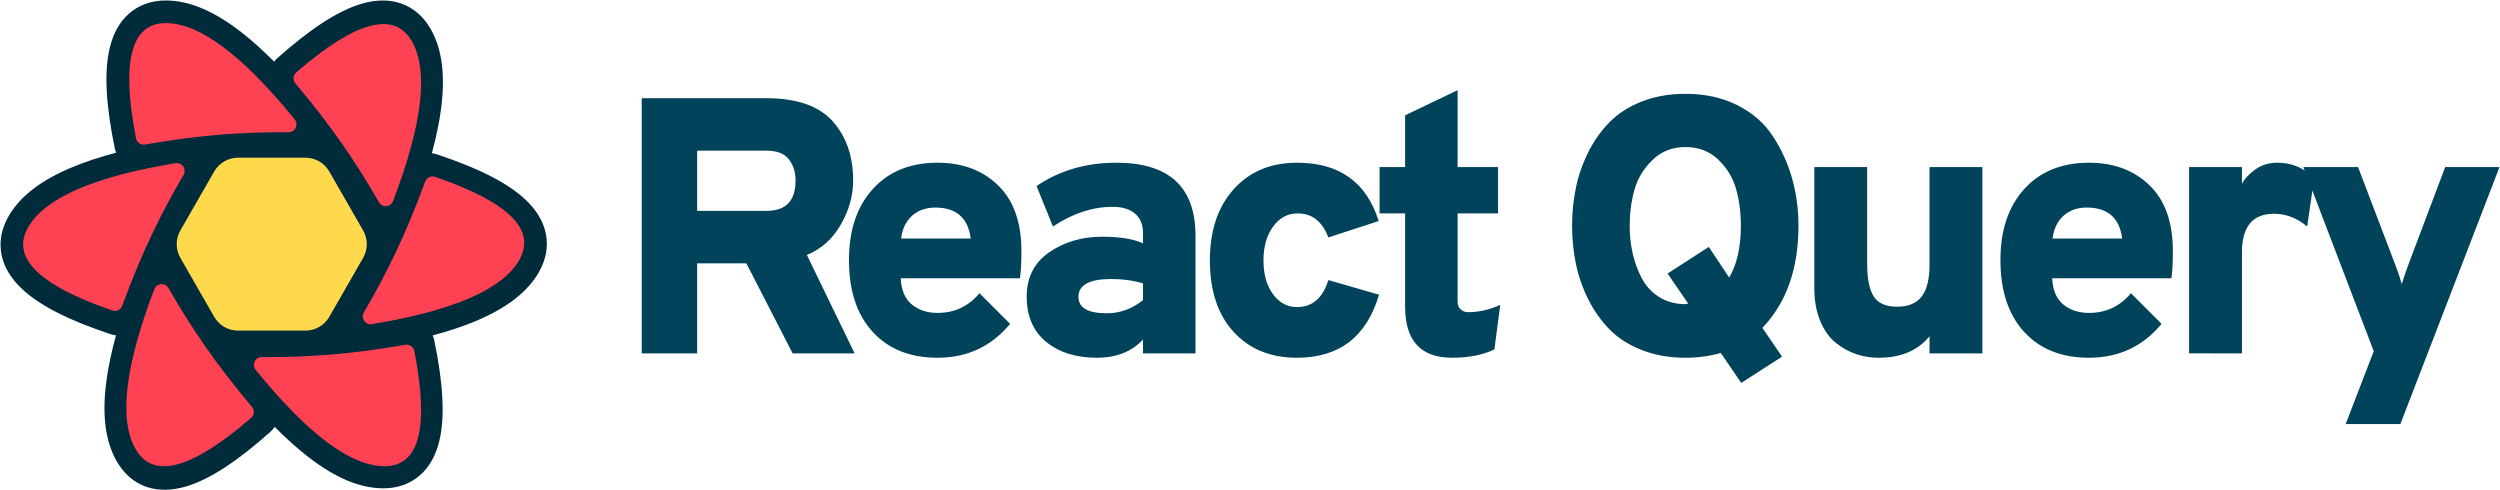
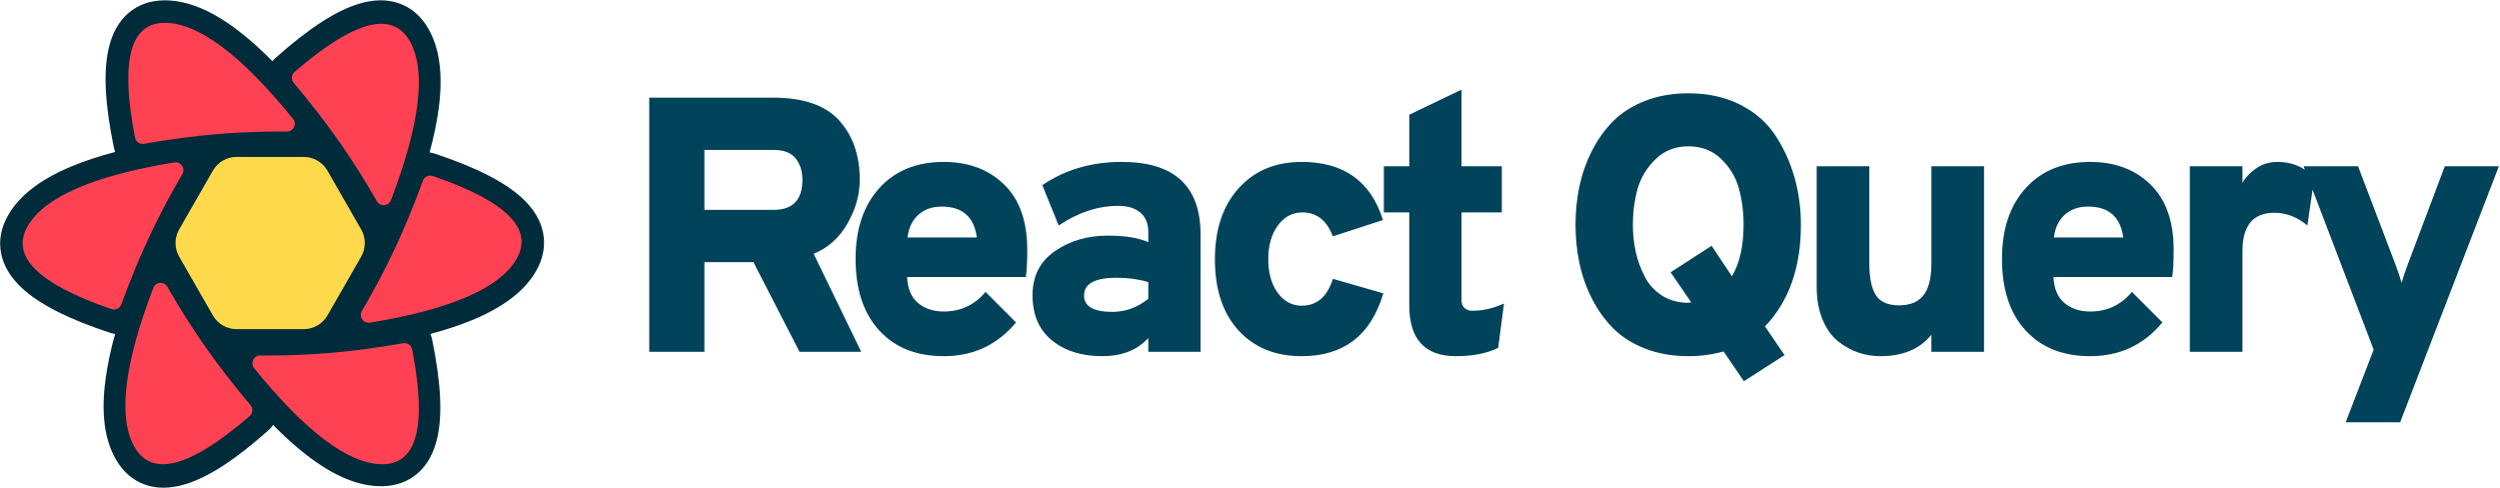
- <svg xmlns="http://www.w3.org/2000/svg" width="4496" height="881" viewBox="0 0 4496 881" fill="none">
-   <path d="M1253.73 635.495V473.57H1342.23L1425.49 635.495H1536.94L1451.06 458.485C1476.84 448.005 1497.17 429.863 1512.02 404.078C1526.89 378.292 1534.31 351.856 1534.31 324.749C1534.31 281.051 1521.97 245.429 1497.27 217.891C1472.58 190.362 1432.7 176.589 1377.63 176.589H1154.08V635.495H1253.73ZM1378.94 379.164H1253.73V270.994H1378.94C1397.3 270.994 1410.52 276.128 1418.6 286.406C1426.69 296.674 1430.73 309.452 1430.73 324.749C1430.73 361.032 1413.47 379.173 1378.95 379.173M1686.11 643.368C1739.43 643.368 1782.92 623.051 1816.57 582.409L1761.5 527.334C1741.84 550.935 1716.7 562.736 1686.11 562.736C1667.32 562.736 1651.8 557.602 1639.57 547.324C1627.33 537.065 1620.77 521.433 1619.89 500.456H1834.27C1836.02 489.096 1836.9 472.707 1836.9 451.29C1836.9 399.719 1822.91 360.38 1794.94 333.283C1766.96 306.185 1730.69 292.641 1686.11 292.641C1637.16 292.641 1598.37 308.369 1569.74 339.843C1541.12 371.309 1526.8 413.923 1526.8 467.678C1526.8 522.746 1541.01 565.8 1569.42 596.826C1597.83 627.86 1636.72 643.368 1686.11 643.368ZM1745.77 429.009H1620.56C1622.74 411.528 1629.29 397.869 1640.22 388.033C1651.14 378.205 1665.13 373.282 1682.17 373.282C1719.76 373.282 1740.96 391.863 1745.77 429.009ZM1972.3 643.386C2007.7 643.386 2035.44 632.466 2055.55 610.608V635.513H2149.96V423.743C2149.96 336.338 2102.53 292.632 2007.7 292.632C1953.06 292.632 1905.21 306.616 1864.12 334.586L1893.62 407.354C1929.02 383.752 1964.86 371.952 2001.15 371.952C2018.19 371.952 2031.51 376.003 2041.13 384.078C2050.74 392.172 2055.55 403.858 2055.55 419.155V437.516C2038.07 429.643 2013.6 425.716 1982.12 425.716C1945.85 425.716 1914.16 434.998 1887.07 453.57C1859.97 472.152 1846.42 498.704 1846.42 533.225C1846.42 568.627 1858.11 595.839 1881.49 614.853C1904.87 633.857 1935.14 643.368 1972.29 643.368M1990.64 563.387C1956.55 563.387 1939.5 553.551 1939.5 533.886C1939.5 512.468 1959.17 501.76 1998.5 501.76C2019.05 501.76 2038.06 504.384 2055.54 509.624V539.786C2035.88 555.514 2014.24 563.387 1990.64 563.387ZM2332.54 643.368C2408.59 643.368 2457.76 605.562 2480.05 529.949L2388.92 503.723C2378.87 536.07 2360.08 552.247 2332.54 552.247C2315.06 552.247 2300.64 544.48 2289.28 528.963C2277.92 513.455 2272.23 493.235 2272.23 468.321C2272.23 443.416 2278.02 423.091 2289.6 407.354C2301.18 391.626 2315.93 383.753 2333.85 383.753C2359.64 383.753 2378 398.178 2388.92 427.028L2479.4 397.526C2457.54 327.593 2408.59 292.632 2332.54 292.632C2285.34 292.632 2247.43 308.475 2218.8 340.16C2190.18 371.846 2175.86 414.575 2175.86 468.321C2175.86 522.957 2190.06 565.791 2218.48 596.817C2246.88 627.851 2284.91 643.368 2332.54 643.368ZM2611.51 643.368C2641.67 643.368 2667.02 638.348 2687.56 628.291L2698.05 548.311C2678.82 557.047 2659.59 561.415 2640.36 561.415C2635.12 561.415 2630.63 559.777 2626.92 556.501C2623.21 553.225 2621.35 548.522 2621.35 542.41V383.753H2694.12V300.496H2621.35V162.164L2526.95 207.403V300.496H2481.05V383.753H2526.94V551.587C2526.94 612.774 2555.14 643.368 2611.51 643.368ZM3131.43 688.598L3204.85 641.395L3169.45 589.613C3212.72 544.594 3234.35 483.407 3234.35 406.042C3234.35 376.329 3230.53 347.919 3222.88 320.821C3215.34 293.972 3203.74 268.436 3188.46 245.103C3173.17 221.713 3151.97 203.14 3124.88 189.376C3097.77 175.611 3066.53 168.725 3031.13 168.725C3002.28 168.725 2976.16 173.313 2952.78 182.489C2929.4 191.665 2910.06 204.012 2894.77 219.529C2879.47 235.046 2866.68 253.082 2856.41 273.619C2846.24 293.868 2838.75 315.354 2834.12 337.536C2829.49 360.078 2827.18 383.037 2827.24 406.051C2827.24 429.652 2829.53 452.478 2834.12 474.556C2838.75 496.738 2846.24 518.224 2856.41 538.474C2866.68 559.011 2879.47 577.046 2894.77 592.554C2910.06 608.072 2929.4 620.418 2952.78 629.595C2976.16 638.78 3002.28 643.368 3031.13 643.368C3052.61 643.416 3074 640.548 3094.71 634.843L3131.43 688.598ZM3031.13 546.99C3013.2 546.99 2997.47 542.736 2983.92 534.211C2970.56 525.887 2959.69 514.109 2952.46 500.122C2945.04 485.939 2939.53 470.837 2936.07 455.208C2932.53 439.061 2930.77 422.573 2930.82 406.042C2930.82 383.321 2933.66 361.789 2939.34 341.473C2945.02 321.147 2955.84 303.226 2971.8 287.709C2987.75 272.201 3007.52 264.442 3031.13 264.442C3054.73 264.442 3074.39 271.981 3090.13 287.057C3105.86 302.134 3116.57 319.835 3122.25 340.16C3127.94 360.486 3130.77 382.44 3130.77 406.042C3130.77 444.509 3123.78 475.534 3109.79 499.135L3073.08 444.068L2999 491.923L3036.37 546.347H3033.09L3031.13 546.99ZM3378.28 643.368C3418.48 643.368 3449.08 630.475 3470.06 604.69V635.495H3565.12V300.496H3470.06V476.186C3470.06 501.98 3465.36 520.993 3455.97 533.225C3446.56 545.466 3431.81 551.587 3411.71 551.587C3391.6 551.587 3377.63 545.466 3369.75 533.225C3361.89 520.984 3357.95 501.54 3357.95 474.882V300.496H3262.89V518.148C3262.89 540.869 3266.51 560.763 3273.71 577.804C3280.92 594.853 3290.42 607.966 3302.23 617.142C3314.03 626.319 3326.27 632.994 3338.94 637.133C3351.62 641.29 3364.72 643.368 3378.28 643.368ZM3756.9 643.368C3810.21 643.368 3853.7 623.043 3887.35 582.401L3832.29 527.325C3812.61 550.926 3787.49 562.727 3756.9 562.727C3738.1 562.727 3722.58 557.593 3710.34 547.316C3698.1 537.056 3691.55 521.425 3690.68 500.447H3905.06C3906.8 489.087 3907.68 472.698 3907.68 451.281C3907.68 399.71 3893.7 360.371 3865.72 333.274C3837.75 306.176 3801.47 292.632 3756.9 292.632C3707.94 292.632 3669.16 308.36 3640.53 339.835C3611.9 371.3 3597.59 413.915 3597.59 467.67C3597.59 522.737 3611.79 565.791 3640.2 596.817C3668.61 627.851 3707.51 643.368 3756.89 643.368M3816.54 428.992H3691.32C3693.51 411.511 3700.07 397.852 3711 388.015C3721.92 378.187 3735.91 373.264 3752.95 373.264C3790.54 373.264 3811.73 391.846 3816.54 428.992ZM4031.92 635.504V453.896C4031.92 407.565 4051.15 384.404 4089.6 384.404C4111.03 384.404 4130.91 392.048 4149.27 407.345L4161.73 320.813C4143.81 302.02 4121.73 292.623 4095.5 292.623C4080.22 292.623 4066.88 296.771 4055.52 305.075C4044.16 313.38 4036.29 321.896 4031.92 330.641V300.487H3936.86V635.486L4031.92 635.504ZM4316.79 762.678L4495.12 300.496H4397.43L4329.91 479.47C4325.1 492.583 4321.6 503.072 4319.43 510.936C4317.23 503.072 4313.74 492.583 4308.93 479.47L4240.75 300.496H4142.42L4268.94 631.567L4218.46 762.678H4316.79Z" fill="#00435B" />
-   <path d="M607.291 547.706L588.445 580.431C585.655 585.274 581.639 589.296 576.8 592.093C571.961 594.89 566.47 596.362 560.881 596.362H416.507C410.917 596.361 405.426 594.887 400.587 592.089C395.748 589.291 391.732 585.267 388.943 580.422L370.097 547.706H607.291ZM660.042 456.092L626.815 513.792H350.573L317.337 456.092H660.042ZM628.039 366.512L660.095 422.187H317.293L349.358 366.512H628.039ZM560.881 281.82C572.25 281.82 582.765 287.897 588.445 297.76L608.506 332.599H368.882L388.943 297.76C391.732 292.915 395.748 288.891 400.587 286.093C405.426 283.295 410.917 281.821 416.507 281.82H560.881Z" fill="#00435B" />
-   <path d="M206.393 266.638C190.401 189.088 186.966 129.609 197.305 86.422C203.452 60.733 214.698 39.782 231.791 24.662C249.836 8.704 272.653 0.867 298.28 0.867C340.569 0.867 385.024 20.153 432.535 56.788C451.909 71.733 472.023 89.742 492.912 110.833C494.568 108.693 496.453 106.668 498.549 104.801C557.587 52.182 607.309 19.484 649.827 6.881C675.101 -0.613 698.843 -1.326 720.455 5.948C743.281 13.627 761.458 29.497 774.289 51.733C795.459 88.43 801.043 136.645 793.152 196.177C789.929 220.448 784.434 246.876 776.658 275.523C779.59 275.876 782.532 276.519 785.438 277.487C860.363 302.322 913.414 329.014 945.54 359.529C964.65 377.679 977.129 397.89 981.637 420.267C986.393 443.877 981.752 467.558 968.938 489.785C947.812 526.42 908.966 555.323 853.609 578.211C831.381 587.405 806.23 595.727 778.137 603.213C779.423 606.11 780.418 609.184 781.078 612.407C797.071 689.957 800.506 749.436 790.167 792.623C784.02 818.311 772.783 839.262 755.689 854.383C737.645 870.34 714.827 878.178 689.2 878.178C646.912 878.178 602.456 858.892 554.945 822.257C535.36 807.154 515.026 788.915 493.899 767.542C491.732 770.941 489.055 774.103 485.903 776.912C426.855 829.531 377.142 862.229 334.607 874.84C309.332 882.326 285.59 883.048 263.979 875.774C241.161 868.095 222.976 852.216 210.145 829.98C188.983 793.292 183.4 745.077 191.29 685.545C194.619 660.393 200.405 632.926 208.63 603.081C205.353 602.748 202.122 602.057 198.996 601.02C124.07 576.186 71.02 549.502 38.903 518.979C19.793 500.829 7.314 480.618 2.796 458.241C-1.959 434.63 2.682 410.95 15.495 388.722C36.631 352.087 75.476 323.184 130.834 300.305C153.713 290.829 179.71 282.287 208.815 274.625C207.761 272.043 206.947 269.369 206.385 266.638" fill="#002B3B" />
-   <path d="M728.82 620.034C732.394 619.4 736.075 620.166 739.1 622.173C742.125 624.18 744.262 627.273 745.068 630.813L745.156 631.253L745.949 635.366C771.708 770.757 753.566 838.443 691.533 838.443C630.848 838.443 553.588 780.69 459.755 665.158C458.093 663.104 457.039 660.626 456.713 658.004C456.387 655.381 456.802 652.72 457.912 650.322C459.021 647.924 460.78 645.884 462.989 644.435C465.198 642.985 467.769 642.183 470.411 642.12H470.851L475.801 642.147C515.28 642.358 553.659 640.984 590.945 638.016C634.96 634.511 680.913 628.523 728.82 620.034ZM302.815 517.693L303.053 518.09L305.527 522.422C324.831 556.068 345.55 588.881 367.63 620.773C392.993 657.311 421.5 694.299 453.177 731.735C455.529 734.514 456.718 738.093 456.497 741.727C456.275 745.361 454.66 748.769 451.988 751.241L451.636 751.567L448.439 754.306C343.642 844.097 275.532 862.027 244.102 808.087C213.332 755.284 224.49 659.275 277.567 520.062C278.506 517.596 280.116 515.441 282.217 513.843C284.317 512.245 286.823 511.266 289.451 511.019C292.079 510.771 294.723 511.265 297.085 512.443C299.447 513.621 301.432 515.445 302.815 517.693ZM782.002 317.909L782.425 318.05L786.37 319.406C915.729 364.408 964.878 413.856 933.809 467.761C903.426 520.476 815.097 558.864 668.839 582.914C666.187 583.351 663.466 583.023 660.994 581.968C658.523 580.914 656.403 579.177 654.883 576.96C653.364 574.744 652.507 572.14 652.415 569.454C652.322 566.768 652.998 564.112 654.361 561.796C674.767 527.179 693.652 491.688 710.96 455.423C730 415.415 747.86 372.466 764.557 326.584C765.769 323.248 768.192 320.49 771.344 318.858C774.496 317.226 778.147 316.841 781.571 317.777L782.002 317.909ZM325.078 295.259C331.806 299.222 334.06 307.879 330.097 314.607C309.691 349.227 290.806 384.721 273.498 420.989C254.458 460.997 236.59 503.946 219.893 549.828C218.653 553.234 216.152 556.033 212.907 557.648C209.662 559.262 205.92 559.568 202.456 558.503L202.024 558.362L198.079 556.997C68.729 511.996 19.58 462.556 50.65 408.651C81.032 355.927 169.352 317.539 315.619 293.498C318.878 292.969 322.224 293.586 325.078 295.259ZM740.356 73.635C771.117 126.439 759.968 222.438 706.892 361.651C705.953 364.118 704.342 366.272 702.241 367.871C700.141 369.469 697.635 370.447 695.007 370.695C692.38 370.942 689.735 370.449 687.373 369.271C685.011 368.093 683.027 366.277 681.644 364.029L681.406 363.624L678.922 359.3C659.622 325.654 638.905 292.841 616.828 260.949C591.465 224.402 562.95 187.415 531.281 149.978C528.928 147.201 527.738 143.622 527.957 139.988C528.177 136.355 529.791 132.946 532.462 130.472L532.823 130.155L536.011 127.407C640.808 37.616 708.935 19.704 740.356 73.635ZM298.218 41.5C358.912 41.5 436.171 99.271 530.005 214.785C531.67 216.84 532.726 219.32 533.053 221.944C533.38 224.568 532.965 227.232 531.854 229.632C530.743 232.032 528.982 234.073 526.77 235.522C524.558 236.972 521.984 237.772 519.34 237.832H518.9L513.959 237.805C474.48 237.585 436.092 238.968 398.805 241.936C354.799 245.432 308.838 251.429 260.931 259.919C257.357 260.552 253.676 259.786 250.651 257.779C247.626 255.772 245.489 252.679 244.683 249.139L244.595 248.699L243.802 244.578C218.043 109.195 236.176 41.5 298.218 41.5Z" fill="#FF4154" />
-   <path d="M428.113 283.591H549.299C558.006 283.591 566.559 285.888 574.094 290.252C581.629 294.615 587.879 300.89 592.213 308.443L653.066 414.473C657.366 421.967 659.628 430.456 659.628 439.096C659.628 447.736 657.366 456.225 653.066 463.719L592.213 569.749C587.878 577.3 581.628 583.573 574.093 587.935C566.558 592.297 558.005 594.593 549.299 594.592H428.122C419.414 594.595 410.859 592.299 403.323 587.937C395.786 583.575 389.534 577.301 385.199 569.749L324.355 463.719C320.053 456.224 317.79 447.733 317.79 439.091C317.79 430.45 320.053 421.959 324.355 414.464L385.208 308.434C389.541 300.884 395.79 294.612 403.324 290.25C410.857 285.888 419.408 283.591 428.113 283.591ZM530.832 315.594C539.542 315.594 548.098 317.893 555.635 322.26C563.172 326.627 569.422 332.906 573.754 340.463L616.184 414.491C620.478 421.98 622.737 430.463 622.737 439.096C622.737 447.729 620.478 456.212 616.184 463.701L573.754 537.72C569.424 545.278 563.174 551.559 555.637 555.928C548.1 560.296 539.543 562.597 530.832 562.598H446.589C437.876 562.599 429.317 560.299 421.779 555.93C414.24 551.561 407.989 545.28 403.657 537.72L361.227 463.701C356.934 456.212 354.675 447.729 354.675 439.096C354.675 430.463 356.934 421.98 361.227 414.491L403.657 340.463C407.991 332.907 414.243 326.628 421.782 322.263C429.32 317.897 437.878 315.6 446.589 315.602L530.832 315.594ZM510.929 350.591H466.491C457.789 350.592 449.24 352.888 441.709 357.248C434.177 361.609 427.929 367.878 423.595 375.425L401.174 414.438C396.862 421.939 394.593 430.44 394.593 439.091C394.593 447.743 396.862 456.244 401.174 463.745L423.595 502.758C427.929 510.304 434.177 516.574 441.709 520.934C449.24 525.295 457.789 527.591 466.491 527.592H510.92C519.624 527.593 528.174 525.297 535.708 520.937C543.241 516.576 549.49 510.306 553.825 502.758L576.247 463.745C580.556 456.245 582.824 447.746 582.824 439.096C582.824 430.446 580.556 421.947 576.247 414.446L553.825 375.416C549.489 367.87 543.239 361.601 535.706 357.242C528.173 352.884 519.632 350.589 510.929 350.591ZM491.748 384.09C500.445 384.091 508.987 386.384 516.515 390.737C524.043 395.091 530.29 401.352 534.627 408.89L537.806 414.411C542.127 421.919 544.402 430.429 544.402 439.091C544.402 447.754 542.127 456.264 537.806 463.772L534.627 469.293C530.289 476.832 524.04 483.094 516.511 487.448C508.981 491.801 500.437 494.093 491.74 494.092H485.654C476.957 494.093 468.412 491.801 460.883 487.448C453.353 483.094 447.105 476.832 442.767 469.293L439.596 463.772C435.275 456.264 433.001 447.754 433.001 439.091C433.001 430.429 435.275 421.919 439.596 414.411L442.767 408.89C447.105 401.351 453.353 395.089 460.883 390.735C468.412 386.381 476.957 384.089 485.654 384.09H491.748ZM488.71 417.088C484.847 417.087 481.051 418.103 477.704 420.033C474.357 421.963 471.577 424.74 469.643 428.085C467.71 431.429 466.69 435.224 466.687 439.088C466.684 442.951 467.698 446.747 469.626 450.095C472.609 455.022 477.402 458.583 482.98 460.017C488.557 461.451 494.474 460.642 499.463 457.764C504.451 454.887 508.113 450.169 509.664 444.623C511.214 439.077 510.531 433.144 507.759 428.097C505.828 424.752 503.051 421.975 499.708 420.043C496.365 418.11 492.572 417.092 488.71 417.088ZM310.211 439.096H349.823Z" fill="#FFD94C" />
+ <svg xmlns="http://www.w3.org/2000/svg" width="4514" height="881" viewBox="0 0 4514 881" fill="none">
+   <path d="M1272.39 635.228V473.303H1360.9L1444.16 635.228H1555.6L1469.72 458.217C1495.51 447.738 1515.83 429.596 1530.69 403.811C1545.55 378.025 1552.98 351.589 1552.98 324.482C1552.98 280.784 1540.63 245.162 1515.94 217.624C1491.24 190.095 1451.37 176.322 1396.29 176.322H1172.74V635.228H1272.39ZM1397.6 378.897H1272.39V270.727H1397.6C1415.97 270.727 1429.18 275.861 1437.27 286.139C1445.35 296.407 1449.4 309.185 1449.4 324.482C1449.4 360.765 1432.13 378.906 1397.61 378.906M1704.77 643.101C1758.1 643.101 1801.58 622.784 1835.23 582.142L1780.17 527.066C1760.5 550.668 1735.37 562.469 1704.77 562.469C1685.98 562.469 1670.46 557.334 1658.23 547.057C1645.99 536.798 1639.43 521.166 1638.56 500.189H1852.94C1854.69 488.829 1855.56 472.44 1855.56 451.022C1855.56 399.452 1841.57 360.113 1813.61 333.016C1785.63 305.918 1749.35 292.374 1704.77 292.374C1655.83 292.374 1617.04 308.102 1588.41 339.576C1559.78 371.042 1545.47 413.656 1545.47 467.411C1545.47 522.479 1559.67 565.533 1588.09 596.559C1616.49 627.593 1655.39 643.101 1704.77 643.101ZM1764.43 428.742H1639.22C1641.4 411.261 1647.96 397.602 1658.88 387.765C1669.8 377.937 1683.8 373.015 1700.84 373.015C1738.42 373.015 1759.62 391.596 1764.43 428.742ZM1990.96 643.118C2026.36 643.118 2054.1 632.198 2074.22 610.341V635.245H2168.62V423.476C2168.62 336.071 2121.2 292.365 2026.36 292.365C1971.73 292.365 1923.87 306.349 1882.78 334.319L1912.28 407.087C1947.68 383.485 1983.53 371.685 2019.81 371.685C2036.85 371.685 2050.17 375.736 2059.79 383.811C2069.41 391.905 2074.22 403.591 2074.22 418.888V437.249C2056.73 429.376 2032.26 425.448 2000.79 425.448C1964.51 425.448 1932.83 434.73 1905.73 453.303C1878.63 471.885 1865.08 498.436 1865.08 532.958C1865.08 568.36 1876.77 595.572 1900.16 614.585C1923.54 633.59 1953.8 643.101 1990.95 643.101M2009.3 563.12C1975.21 563.12 1958.16 553.284 1958.16 533.619C1958.16 512.201 1977.84 501.492 2017.17 501.492C2037.71 501.492 2056.73 504.117 2074.21 509.357V539.519C2054.54 555.247 2032.9 563.12 2009.3 563.12ZM2351.21 643.101C2427.26 643.101 2476.43 605.295 2498.71 529.682L2407.59 503.456C2397.54 535.803 2378.74 551.98 2351.21 551.98C2333.73 551.98 2319.3 544.213 2307.94 528.696C2296.58 513.187 2290.89 492.968 2290.89 468.054C2290.89 443.149 2296.69 422.824 2308.27 407.087C2319.85 391.358 2334.6 383.486 2352.52 383.486C2378.3 383.486 2396.67 397.91 2407.59 426.761L2498.06 397.259C2476.21 327.326 2427.26 292.365 2351.21 292.365C2304 292.365 2266.09 308.208 2237.46 339.893C2208.84 371.579 2194.52 414.308 2194.52 468.054C2194.52 522.69 2208.73 565.524 2237.14 596.55C2265.55 627.584 2303.57 643.101 2351.21 643.101ZM2630.18 643.101C2660.33 643.101 2685.69 638.081 2706.22 628.024L2716.71 548.044C2697.49 556.78 2678.25 561.148 2659.03 561.148C2653.78 561.148 2649.3 559.51 2645.58 556.234C2641.87 552.958 2640.02 548.255 2640.02 542.143V383.486H2712.78V300.229H2640.02V161.897L2545.61 207.136V300.229H2499.72V383.486H2545.6V551.32C2545.6 612.507 2573.8 643.101 2630.18 643.101ZM3150.1 688.331L3223.52 641.128L3188.11 589.346C3231.39 544.327 3253.02 483.14 3253.02 405.775C3253.02 376.062 3249.2 347.652 3241.54 320.554C3234.01 293.705 3222.4 268.169 3207.13 244.836C3191.83 221.446 3170.63 202.873 3143.54 189.109C3116.44 175.344 3085.19 168.457 3049.79 168.457C3020.94 168.457 2994.83 173.046 2971.45 182.222C2948.07 191.398 2928.73 203.745 2913.43 219.262C2898.13 234.779 2885.35 252.815 2875.08 273.352C2864.91 293.601 2857.42 315.087 2852.79 337.269C2848.15 359.811 2845.84 382.77 2845.9 405.784C2845.9 429.385 2848.19 452.211 2852.79 474.289C2857.41 496.471 2864.9 517.957 2875.07 538.207C2885.35 558.743 2898.13 576.779 2913.43 592.287C2928.73 607.804 2948.07 620.151 2971.45 629.327C2994.83 638.513 3020.94 643.101 3049.79 643.101C3071.27 643.149 3092.66 640.281 3113.37 634.576L3150.1 688.331ZM3049.79 546.723C3031.87 546.723 3016.13 542.469 3002.59 533.944C2989.22 525.619 2978.35 513.842 2971.12 499.854C2963.7 485.672 2958.19 470.57 2954.73 454.941C2951.19 438.794 2949.43 422.306 2949.48 405.775C2949.48 383.054 2952.33 361.522 2958.01 341.206C2963.69 320.88 2974.5 302.959 2990.46 287.442C3006.41 271.934 3026.19 264.175 3049.79 264.175C3073.39 264.175 3093.06 271.713 3108.79 286.79C3124.52 301.867 3135.23 319.568 3140.91 339.893C3146.6 360.219 3149.44 382.173 3149.44 405.775C3149.44 444.242 3142.44 475.267 3128.46 498.868L3091.74 443.801L3017.66 491.656L3055.03 546.08H3051.75L3049.79 546.723ZM3396.94 643.101C3437.14 643.101 3467.75 630.208 3488.72 604.423V635.228H3583.78V300.229H3488.72V475.918C3488.72 501.713 3484.02 520.726 3474.63 532.958C3465.23 545.199 3450.48 551.32 3430.37 551.32C3410.27 551.32 3396.29 545.199 3388.42 532.958C3380.55 520.717 3376.62 501.272 3376.62 474.615V300.229H3281.56V517.881C3281.56 540.602 3285.17 560.496 3292.37 577.536C3299.59 594.586 3309.09 607.699 3320.89 616.875C3332.69 626.051 3344.93 632.727 3357.6 636.866C3370.28 641.023 3383.39 643.101 3396.94 643.101ZM3775.56 643.101C3828.87 643.101 3872.36 622.776 3906.02 582.133L3850.95 527.058C3831.28 550.659 3806.15 562.46 3775.56 562.46C3756.77 562.46 3741.25 557.326 3729.01 547.048C3716.77 536.789 3710.21 521.157 3709.34 500.18H3923.72C3925.46 488.82 3926.34 472.431 3926.34 451.014C3926.34 399.443 3912.36 360.104 3884.38 333.007C3856.41 305.909 3820.14 292.365 3775.56 292.365C3726.6 292.365 3687.82 308.093 3659.19 339.568C3630.57 371.033 3616.25 413.648 3616.25 467.403C3616.25 522.47 3630.45 565.524 3658.86 596.55C3687.27 627.584 3726.17 643.101 3775.55 643.101M3835.21 428.724H3709.99C3712.18 411.244 3718.73 397.585 3729.66 387.748C3740.58 377.92 3754.57 372.997 3771.61 372.997C3809.2 372.997 3830.4 391.579 3835.21 428.724ZM4050.59 635.237V453.629C4050.59 407.298 4069.81 384.137 4108.27 384.137C4129.69 384.137 4149.57 391.781 4167.93 407.078L4180.39 320.546C4162.47 301.752 4140.39 292.356 4114.17 292.356C4098.88 292.356 4085.55 296.504 4074.19 304.808C4062.83 313.113 4054.95 321.629 4050.59 330.374V300.22H3955.52V635.219L4050.59 635.237ZM4335.45 762.411L4513.78 300.229H4416.1L4348.57 479.203C4343.76 492.316 4340.27 502.805 4338.09 510.669C4335.9 502.805 4332.4 492.316 4327.59 479.203L4259.41 300.229H4161.08L4287.6 631.3L4237.12 762.411H4335.45Z" fill="#00435B" />
+   <path d="M606.568 547.438L587.722 580.163C584.932 585.006 580.915 589.029 576.076 591.825C571.237 594.622 565.746 596.094 560.157 596.094H415.784C410.194 596.094 404.703 594.62 399.864 591.822C395.024 589.023 391.008 584.999 388.219 580.154L369.374 547.438H606.568ZM659.318 455.824L626.092 513.524H349.85L316.614 455.824H659.318ZM627.316 366.245L659.371 421.919H316.57L348.634 366.245H627.316ZM560.157 281.553C571.527 281.553 582.041 287.629 587.722 297.492L607.783 332.331H368.158L388.219 297.492C391.008 292.648 395.024 288.624 399.864 285.825C404.703 283.027 410.194 281.553 415.784 281.553H560.157Z" fill="#00435B" />
+   <path d="M205.67 266.37C189.677 188.82 186.243 129.341 196.582 86.154C202.729 60.466 213.974 39.515 231.068 24.394C249.112 8.437 271.93 0.599 297.557 0.599C339.846 0.599 384.301 19.885 431.812 56.52C451.186 71.465 471.3 89.474 492.189 110.566C493.845 108.426 495.729 106.4 497.825 104.533C556.864 51.914 606.585 19.216 649.103 6.614C674.378 -0.88 698.12 -1.594 719.731 5.68C742.558 13.36 760.734 29.229 773.565 51.465C794.736 88.162 800.319 136.378 792.429 195.909C789.206 220.18 783.71 246.608 775.934 275.256C778.867 275.608 781.808 276.251 784.714 277.22C859.64 302.054 912.69 328.747 944.816 359.261C963.926 377.411 976.405 397.622 980.914 419.999C985.67 443.61 981.029 467.29 968.215 489.518C947.088 526.153 908.243 555.056 852.885 577.944C830.658 587.138 805.506 595.46 777.414 602.945C778.699 605.843 779.695 608.916 780.355 612.139C796.348 689.689 799.782 749.168 789.443 792.355C783.296 818.044 772.059 838.995 754.966 854.115C736.921 870.073 714.104 877.91 688.477 877.91C646.188 877.91 601.733 858.624 554.222 821.989C534.636 806.886 514.302 788.648 493.175 767.274C491.009 770.674 488.332 773.835 485.179 776.645C426.132 829.263 376.419 861.962 333.884 874.573C308.609 882.058 284.867 882.78 263.256 875.506C240.438 867.827 222.253 851.949 209.422 829.712C188.26 793.025 182.676 744.809 190.567 685.277C193.896 660.126 199.682 632.658 207.907 602.813C204.63 602.481 201.399 601.79 198.273 600.753C123.347 575.918 70.297 549.235 38.179 518.711C19.069 500.561 6.59 480.35 2.073 457.973C-2.683 434.363 1.958 410.682 14.772 388.455C35.907 351.82 74.753 322.917 130.11 300.037C152.99 290.562 178.986 282.019 208.092 274.358C207.038 271.776 206.224 269.102 205.661 266.37" fill="#002B3B" />
+   <path d="M728.096 619.766C731.671 619.133 735.352 619.899 738.376 621.905C741.401 623.912 743.538 627.006 744.344 630.545L744.432 630.985L745.225 635.098C770.984 770.489 752.843 838.176 690.81 838.176C630.124 838.176 552.865 780.423 459.032 664.89C457.369 662.837 456.315 660.358 455.989 657.736C455.663 655.114 456.079 652.453 457.188 650.055C458.297 647.656 460.056 645.617 462.265 644.167C464.475 642.717 467.046 641.916 469.687 641.853H470.128L475.077 641.879C514.556 642.09 552.935 640.717 590.222 637.749C634.237 634.244 680.189 628.255 728.096 619.766ZM302.091 517.426L302.329 517.822L304.803 522.155C324.107 555.8 344.827 588.613 366.907 620.506C392.27 657.044 420.776 694.031 452.453 731.467C454.805 734.246 455.994 737.825 455.773 741.459C455.551 745.093 453.936 748.501 451.264 750.974L450.912 751.3L447.715 754.039C342.918 843.83 274.809 861.76 243.378 807.82C212.608 755.016 223.766 659.008 276.843 519.795C277.782 517.328 279.393 515.174 281.493 513.575C283.594 511.977 286.1 510.999 288.727 510.751C291.355 510.504 294 510.997 296.361 512.175C298.723 513.353 300.708 515.178 302.091 517.426ZM781.279 317.642L781.701 317.783L785.647 319.139C915.005 364.14 964.154 413.588 933.085 467.493C902.703 520.209 814.373 558.596 668.115 582.647C665.464 583.084 662.742 582.755 660.271 581.701C657.799 580.646 655.679 578.909 654.159 576.693C652.64 574.476 651.784 571.872 651.691 569.187C651.599 566.501 652.274 563.844 653.637 561.529C674.044 526.912 692.928 491.42 710.237 455.155C729.276 415.147 747.136 372.198 763.833 326.316C765.045 322.98 767.468 320.222 770.62 318.591C773.773 316.959 777.423 316.573 780.847 317.51L781.279 317.642ZM324.354 294.991C331.082 298.954 333.337 307.611 329.374 314.339C308.967 348.959 290.083 384.454 272.774 420.722C253.735 460.73 235.866 503.679 219.169 549.561C217.929 552.966 215.428 555.766 212.183 557.38C208.938 558.995 205.197 559.301 201.732 558.235L201.301 558.094L197.356 556.729C68.006 511.728 18.857 462.288 49.926 408.384C80.308 355.659 168.629 317.272 314.896 293.23C318.154 292.702 321.501 293.318 324.354 294.991ZM739.633 73.367C770.394 126.171 759.245 222.171 706.168 361.384C705.229 363.85 703.618 366.005 701.518 367.603C699.417 369.201 696.911 370.18 694.284 370.427C691.656 370.675 689.011 370.181 686.65 369.003C684.288 367.825 682.303 366.009 680.92 363.761L680.682 363.356L678.199 359.032C658.898 325.387 638.181 292.574 616.104 260.681C590.741 224.134 562.226 187.147 530.558 149.711C528.205 146.933 527.014 143.355 527.234 139.721C527.454 136.087 529.067 132.678 531.738 130.204L532.099 129.887L535.287 127.14C640.084 37.349 708.211 19.436 739.633 73.367ZM297.494 41.232C358.188 41.232 435.448 99.003 529.281 214.518C530.946 216.572 532.003 219.052 532.33 221.676C532.656 224.301 532.241 226.964 531.13 229.364C530.02 231.764 528.258 233.805 526.046 235.255C523.834 236.704 521.26 237.504 518.616 237.564H518.176L513.236 237.538C473.756 237.318 435.369 238.7 398.082 241.668C354.076 245.164 308.115 251.162 260.207 259.651C256.633 260.284 252.952 259.518 249.927 257.512C246.902 255.505 244.765 252.411 243.959 248.872L243.871 248.432L243.079 244.31C217.32 108.928 235.452 41.232 297.494 41.232Z" fill="#FF4154" />
+   <path d="M427.389 283.323H548.575C557.283 283.323 565.836 285.621 573.371 289.984C580.906 294.348 587.156 300.623 591.489 308.175L652.342 414.205C656.642 421.699 658.905 430.188 658.905 438.828C658.905 447.468 656.642 455.957 652.342 463.451L591.489 569.481C587.155 577.032 580.904 583.305 573.369 587.667C565.834 592.029 557.282 594.326 548.575 594.324H427.398C418.69 594.327 410.136 592.032 402.599 587.669C395.063 583.307 388.811 577.033 384.475 569.481L323.631 463.451C319.33 455.956 317.066 447.465 317.066 438.824C317.066 430.182 319.33 421.691 323.631 414.196L384.484 308.166C388.818 300.617 395.067 294.345 402.6 289.983C410.134 285.621 418.684 283.324 427.389 283.323ZM530.108 315.326C538.819 315.326 547.375 317.626 554.912 321.992C562.449 326.359 568.699 332.639 573.031 340.196L615.461 414.223C619.754 421.713 622.013 430.195 622.013 438.828C622.013 447.461 619.754 455.944 615.461 463.434L573.031 537.452C568.7 545.011 562.45 551.292 554.913 555.66C547.376 560.029 538.82 562.33 530.108 562.33H445.865C437.152 562.331 428.594 560.031 421.055 555.662C413.517 551.294 407.265 545.012 402.934 537.452L360.504 463.434C356.211 455.944 353.952 447.461 353.952 438.828C353.952 430.195 356.211 421.713 360.504 414.223L402.934 340.196C407.268 332.639 413.52 326.361 421.058 321.995C428.597 317.63 437.154 315.332 445.865 315.335L530.108 315.326ZM510.206 350.323H465.768C457.065 350.324 448.517 352.621 440.986 356.981C433.454 361.341 427.206 367.611 422.872 375.157L400.45 414.17C396.139 421.671 393.87 430.172 393.87 438.824C393.87 447.476 396.139 455.976 400.45 463.478L422.872 502.49C427.206 510.037 433.454 516.307 440.986 520.667C448.517 525.027 457.065 527.324 465.768 527.325H510.197C518.901 527.325 527.451 525.029 534.984 520.669C542.517 516.309 548.767 510.038 553.102 502.49L575.523 463.478C579.833 455.977 582.101 447.478 582.101 438.828C582.101 430.178 579.833 421.679 575.523 414.179L553.102 375.149C548.766 367.602 542.516 361.334 534.983 356.975C527.45 352.616 518.909 350.322 510.206 350.323ZM491.025 383.823C499.721 383.823 508.264 386.116 515.791 390.47C523.319 394.824 529.567 401.085 533.904 408.622L537.083 414.144C541.404 421.651 543.678 430.162 543.678 438.824C543.678 447.486 541.404 455.997 537.083 463.504L533.904 469.026C529.566 476.564 523.317 482.826 515.788 487.18C508.258 491.534 499.714 493.826 491.016 493.825H484.931C476.233 493.826 467.689 491.534 460.16 487.18C452.63 482.826 446.381 476.564 442.043 469.026L438.873 463.504C434.552 455.997 432.278 447.486 432.278 438.824C432.278 430.162 434.552 421.651 438.873 414.144L442.043 408.622C446.381 401.083 452.63 394.821 460.16 390.468C467.689 386.114 476.233 383.822 484.931 383.823H491.025ZM487.987 416.821C484.123 416.82 480.327 417.835 476.981 419.765C473.634 421.696 470.854 424.472 468.92 427.817C466.986 431.162 465.967 434.957 465.964 438.82C465.961 442.684 466.974 446.48 468.903 449.828C471.885 454.754 476.679 458.316 482.256 459.75C487.834 461.183 493.751 460.374 498.739 457.497C503.727 454.619 507.389 449.901 508.94 444.355C510.491 438.809 509.807 432.877 507.035 427.829C505.104 424.485 502.328 421.707 498.985 419.775C495.641 417.843 491.848 416.824 487.987 416.821ZM309.488 438.828H349.1H309.488Z" fill="#FFD94C" />
</svg>
